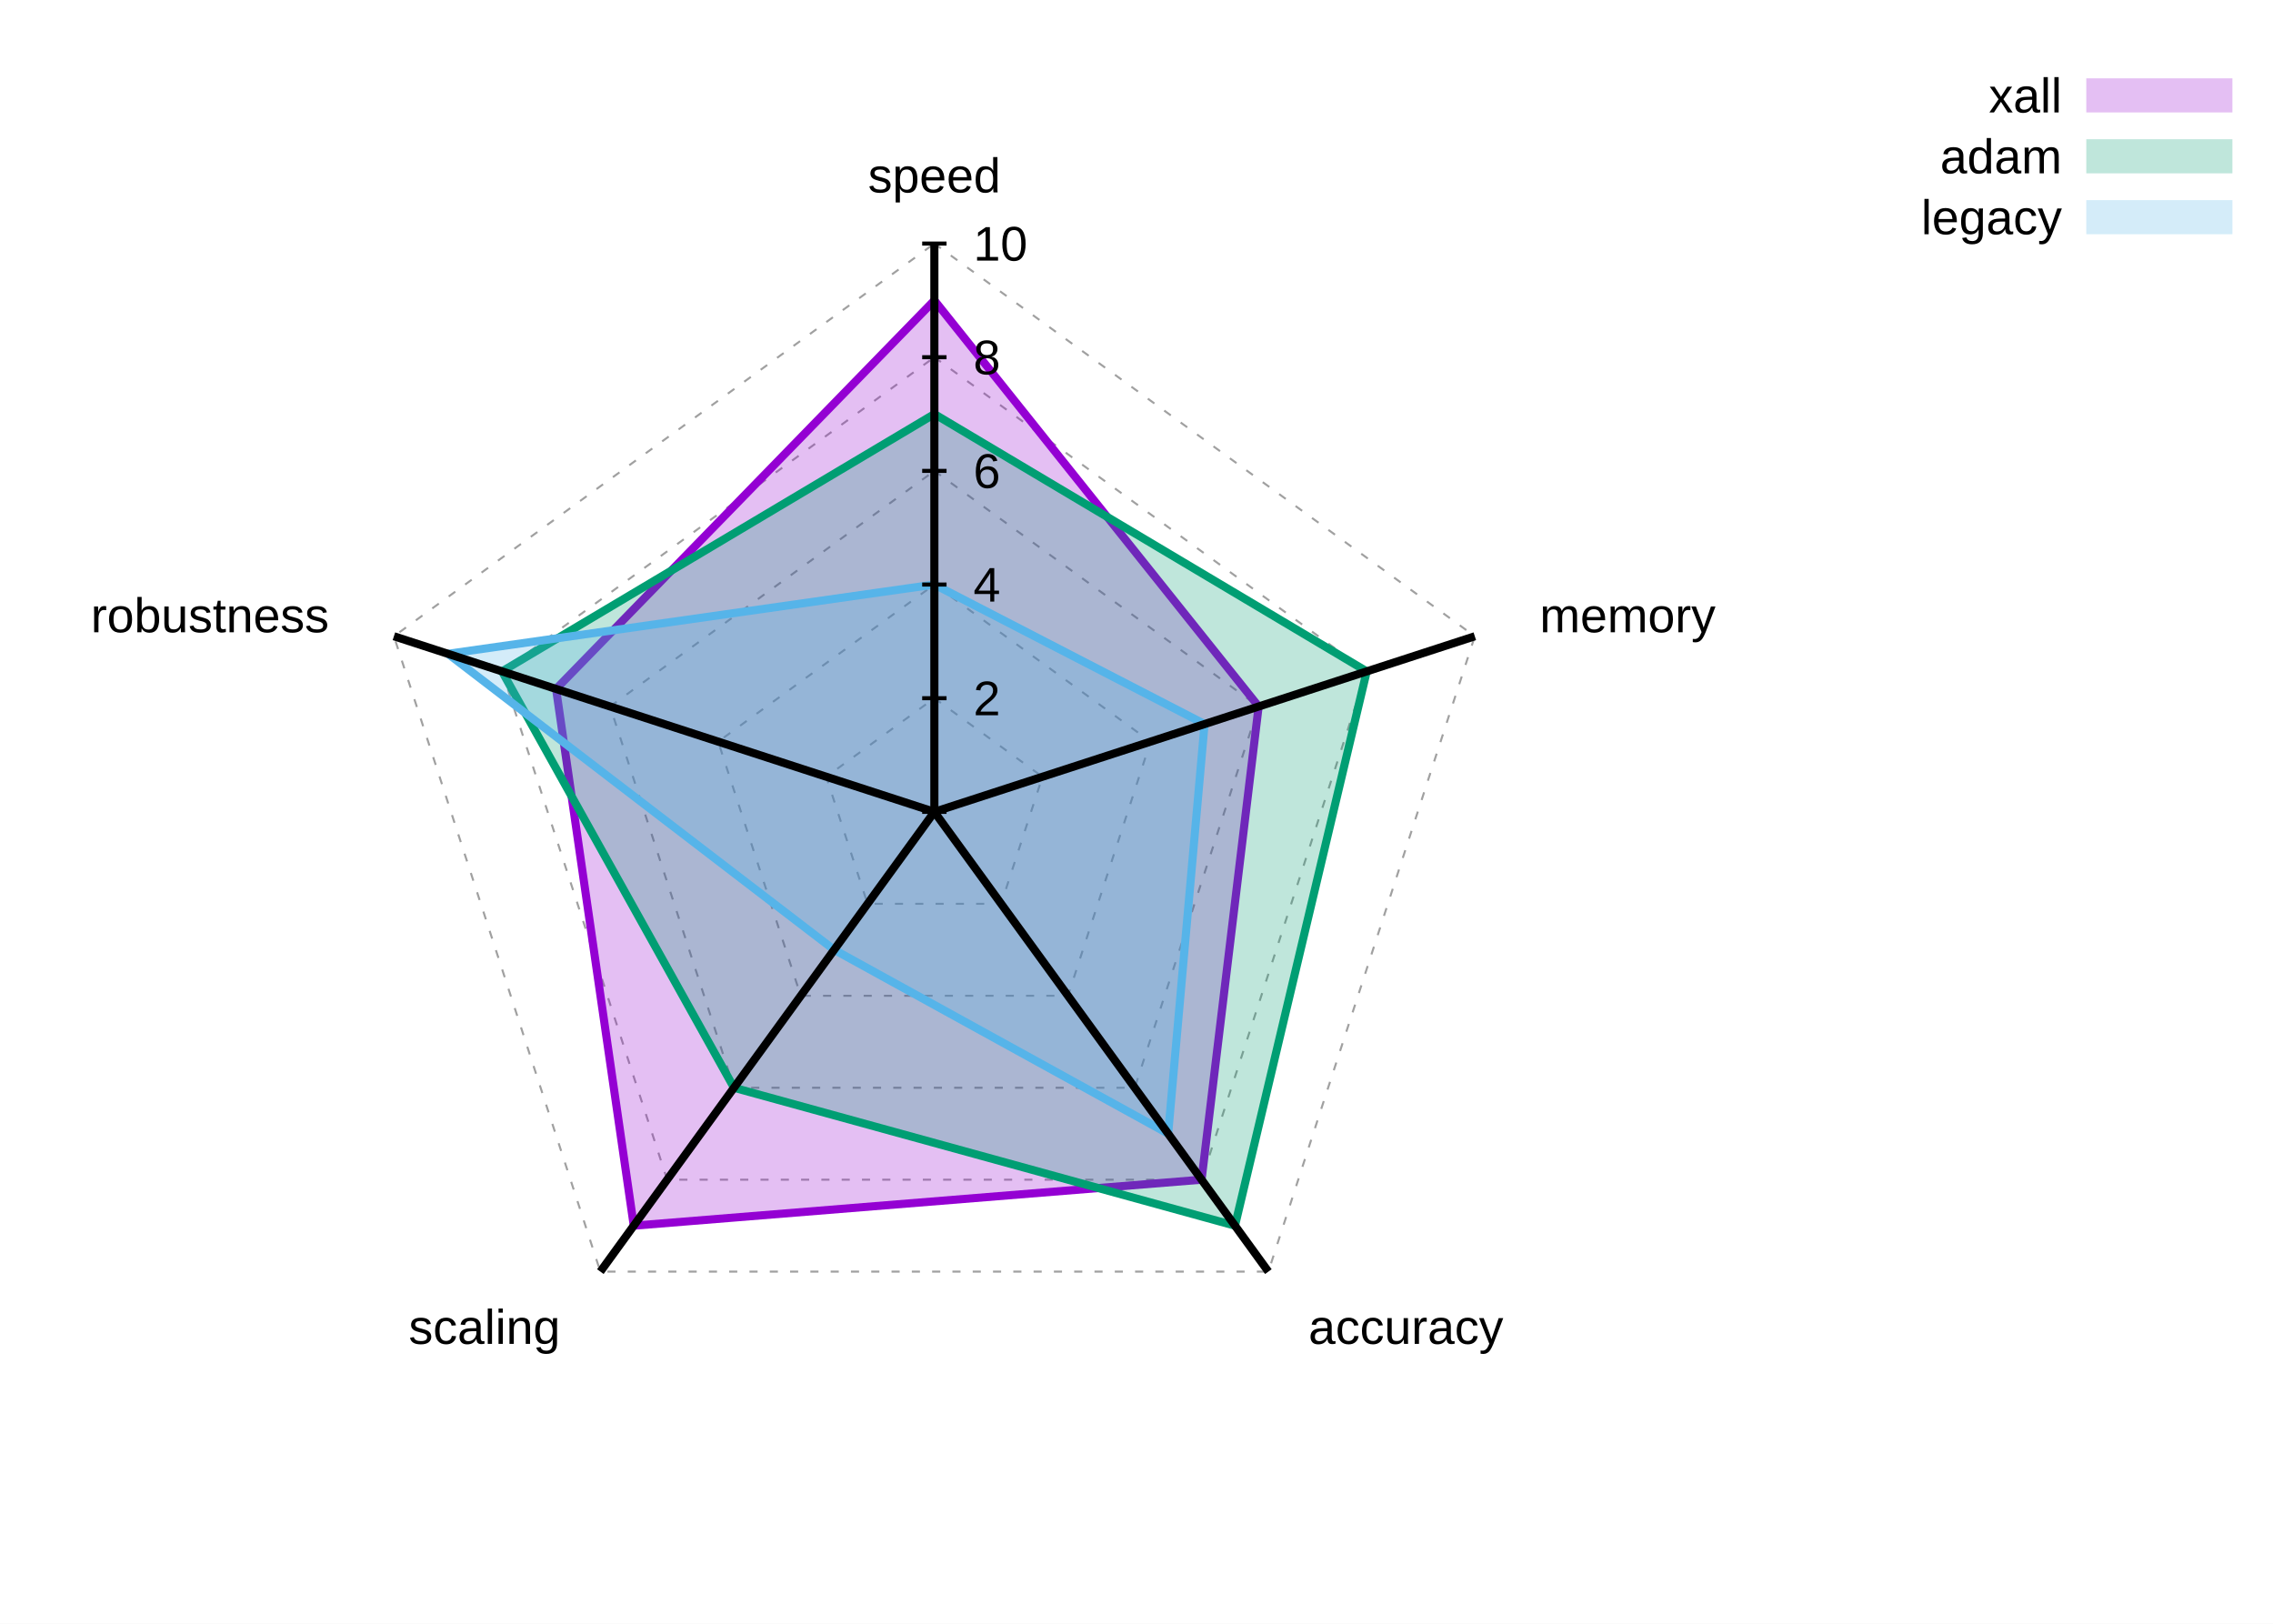
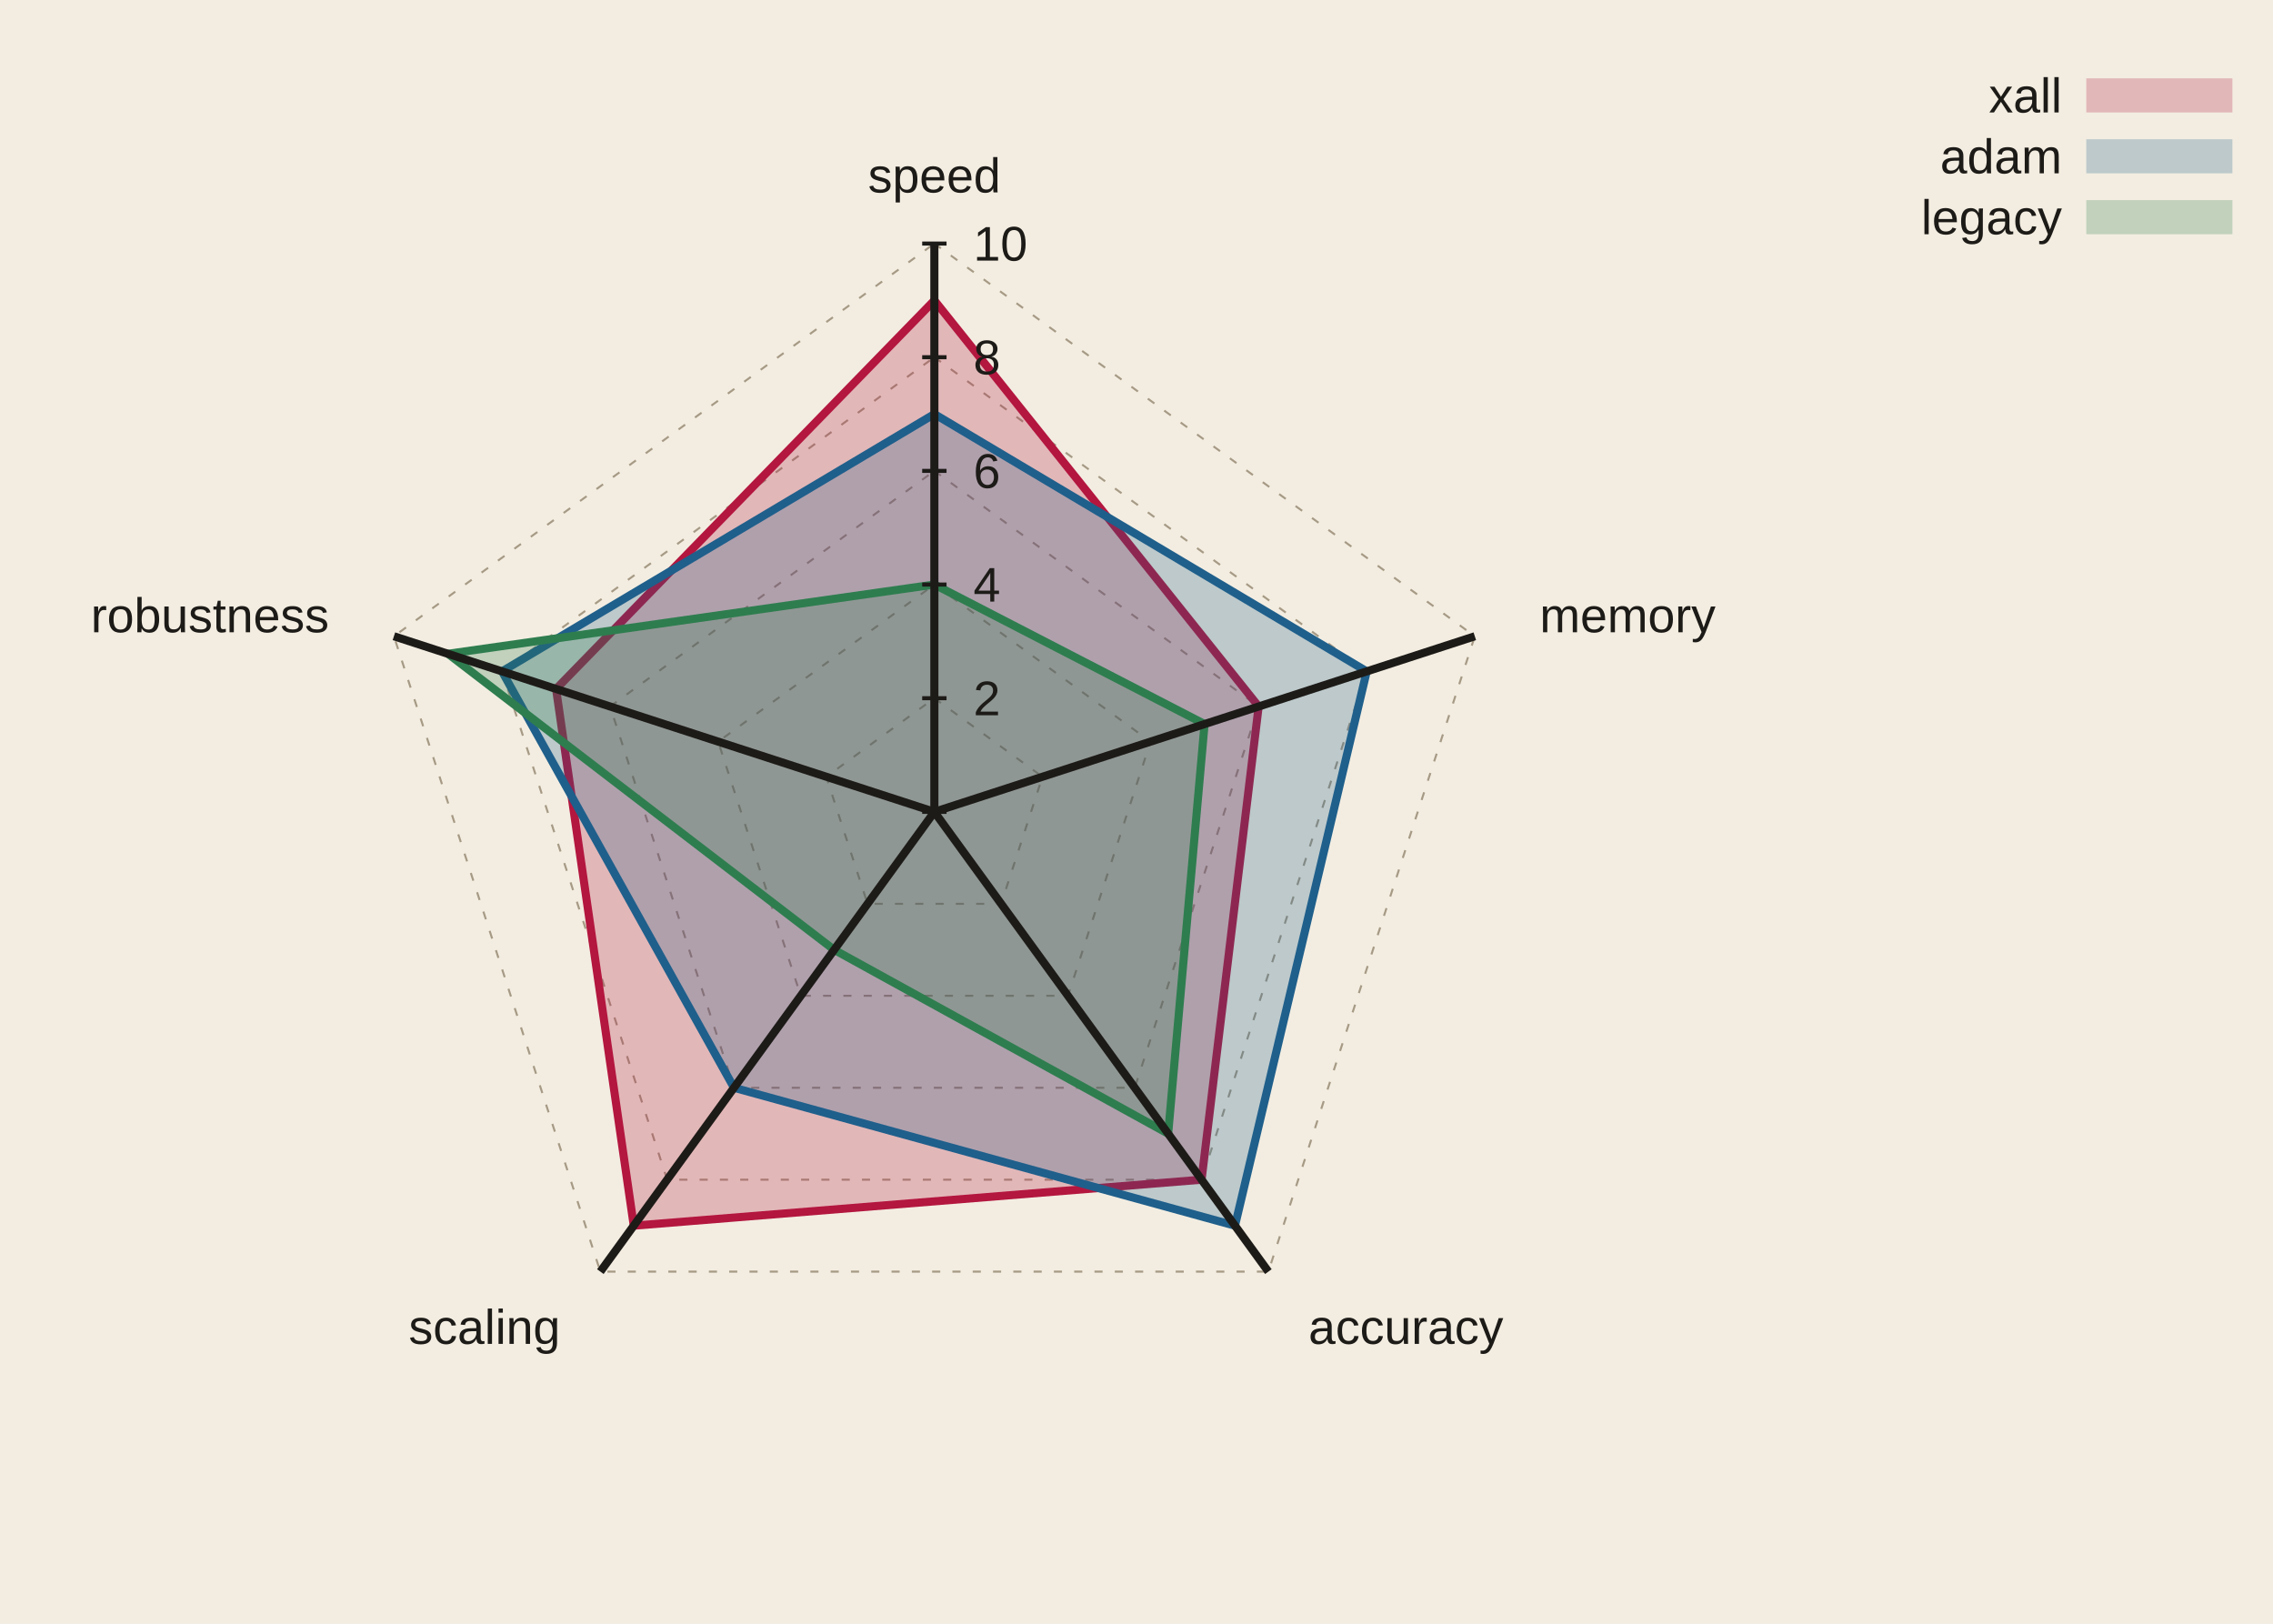
- <svg xmlns="http://www.w3.org/2000/svg" width="560" height="400" viewBox="0 0 560 400" font-family="Arial,Helvetica,sans-serif" font-size="12">
-   <rect x="0" y="0" width="560" height="400" fill="white" stroke="none" stroke-width="0" />
+ <svg xmlns="http://www.w3.org/2000/svg" width="560" height="400" viewBox="0 0 560 400" font-family="Arial,Helvetica,sans-serif" font-size="12" fill="#1d1b18" data-theme="washi" data-frame="#1d1b18" data-grid-color="#a69a85">
+   <rect x="0" y="0" width="560" height="400" fill="#f3ede1" stroke="none" stroke-width="0" />
  <g class="fs-spider">
-     <polyline fill="none" stroke="#a0a0a0" stroke-width="0.5" stroke-dasharray="2,3" points="230.2,172 256.83,191.35 246.66,222.65 213.74,222.65 203.57,191.35 230.2,172" />
-     <polyline fill="none" stroke="#a0a0a0" stroke-width="0.5" stroke-dasharray="2,3" points="230.2,144 283.46,182.7 263.12,245.3 197.28,245.3 176.94,182.7 230.2,144" />
-     <polyline fill="none" stroke="#a0a0a0" stroke-width="0.5" stroke-dasharray="2,3" points="230.2,116 310.09,174.04 279.57,267.96 180.83,267.96 150.31,174.04 230.2,116" />
-     <polyline fill="none" stroke="#a0a0a0" stroke-width="0.5" stroke-dasharray="2,3" points="230.2,88 336.72,165.39 296.03,290.61 164.37,290.61 123.68,165.39 230.2,88" />
-     <polyline fill="none" stroke="#a0a0a0" stroke-width="0.5" stroke-dasharray="2,3" points="230.2,60 363.35,156.74 312.49,313.26 147.91,313.26 97.05,156.74 230.2,60" />
-     <path fill="#9400d3" fill-opacity="0.25" stroke="#9400d3" stroke-width="2" stroke-linejoin="miter" d="M230.2,74 310.09,174.04 296.03,290.61 156.14,301.94 137,169.72Z" />
-     <path fill="#009e73" fill-opacity="0.25" stroke="#009e73" stroke-width="2" stroke-linejoin="miter" d="M230.2,102 336.72,165.39 304.26,301.94 180.83,267.96 123.68,165.39Z" />
-     <path fill="#56b4e9" fill-opacity="0.25" stroke="#56b4e9" stroke-width="2" stroke-linejoin="miter" d="M230.2,144 296.77,178.37 287.8,279.28 205.51,233.98 110.37,161.06Z" />
-     <polyline fill="none" stroke="black" stroke-width="2" points="230.2,200 230.2,60" />
-     <polyline fill="none" stroke="black" stroke-width="1" points="227.2,200 233.2,200" />
-     <polyline fill="none" stroke="black" stroke-width="1" points="227.2,172 233.2,172" />
+     <polyline fill="none" stroke="#a69a85" stroke-width="0.5" stroke-dasharray="2,3" points="230.2,172 256.83,191.35 246.66,222.65 213.74,222.65 203.57,191.35 230.2,172" />
+     <polyline fill="none" stroke="#a69a85" stroke-width="0.5" stroke-dasharray="2,3" points="230.2,144 283.46,182.7 263.12,245.3 197.28,245.3 176.94,182.7 230.2,144" />
+     <polyline fill="none" stroke="#a69a85" stroke-width="0.5" stroke-dasharray="2,3" points="230.2,116 310.09,174.04 279.57,267.96 180.83,267.96 150.31,174.04 230.2,116" />
+     <polyline fill="none" stroke="#a69a85" stroke-width="0.5" stroke-dasharray="2,3" points="230.2,88 336.72,165.39 296.03,290.61 164.37,290.61 123.68,165.39 230.2,88" />
+     <polyline fill="none" stroke="#a69a85" stroke-width="0.5" stroke-dasharray="2,3" points="230.2,60 363.35,156.74 312.49,313.26 147.91,313.26 97.05,156.74 230.2,60" />
+     <path fill="#b3163f" fill-opacity="0.25" stroke="#b3163f" stroke-width="2" stroke-linejoin="miter" d="M230.2,74 310.09,174.04 296.03,290.61 156.14,301.94 137,169.72Z" />
+     <path fill="#1f5f8b" fill-opacity="0.25" stroke="#1f5f8b" stroke-width="2" stroke-linejoin="miter" d="M230.2,102 336.72,165.39 304.26,301.94 180.83,267.96 123.68,165.39Z" />
+     <path fill="#2e7d4f" fill-opacity="0.25" stroke="#2e7d4f" stroke-width="2" stroke-linejoin="miter" d="M230.2,144 296.77,178.37 287.8,279.28 205.51,233.98 110.37,161.06Z" />
+     <polyline fill="none" stroke="#1d1b18" stroke-width="2" points="230.2,200 230.2,60" />
+     <polyline fill="none" stroke="#1d1b18" stroke-width="1" points="227.2,200 233.2,200" />
+     <polyline fill="none" stroke="#1d1b18" stroke-width="1" points="227.2,172 233.2,172" />
    <text x="239.8" y="176.2">2</text>
-     <polyline fill="none" stroke="black" stroke-width="1" points="227.2,144 233.2,144" />
+     <polyline fill="none" stroke="#1d1b18" stroke-width="1" points="227.2,144 233.2,144" />
    <text x="239.8" y="148.2">4</text>
-     <polyline fill="none" stroke="black" stroke-width="1" points="227.2,116 233.2,116" />
+     <polyline fill="none" stroke="#1d1b18" stroke-width="1" points="227.2,116 233.2,116" />
    <text x="239.8" y="120.2">6</text>
-     <polyline fill="none" stroke="black" stroke-width="1" points="227.2,88 233.2,88" />
+     <polyline fill="none" stroke="#1d1b18" stroke-width="1" points="227.2,88 233.2,88" />
    <text x="239.8" y="92.2">8</text>
-     <polyline fill="none" stroke="black" stroke-width="1" points="227.2,60 233.2,60" />
+     <polyline fill="none" stroke="#1d1b18" stroke-width="1" points="227.2,60 233.2,60" />
    <text x="239.8" y="64.2">10</text>
    <text x="230.2" y="47.4" text-anchor="middle">speed</text>
-     <polyline fill="none" stroke="black" stroke-width="2" points="230.2,200 363.35,156.74" />
+     <polyline fill="none" stroke="#1d1b18" stroke-width="2" points="230.2,200 363.35,156.74" />
    <text x="379.33" y="155.75">memory</text>
-     <polyline fill="none" stroke="black" stroke-width="2" points="230.2,200 312.49,313.26" />
+     <polyline fill="none" stroke="#1d1b18" stroke-width="2" points="230.2,200 312.49,313.26" />
    <text x="322.36" y="331.05">accuracy</text>
-     <polyline fill="none" stroke="black" stroke-width="2" points="230.2,200 147.91,313.26" />
+     <polyline fill="none" stroke="#1d1b18" stroke-width="2" points="230.2,200 147.91,313.26" />
    <text x="138.04" y="331.05" text-anchor="end   ">scaling</text>
-     <polyline fill="none" stroke="black" stroke-width="2" points="230.2,200 97.05,156.74" />
+     <polyline fill="none" stroke="#1d1b18" stroke-width="2" points="230.2,200 97.05,156.74" />
    <text x="81.07" y="155.75" text-anchor="end   ">robustness</text>
-     <path fill="#9400d3" fill-opacity="0.25" stroke="none" d="M514,27.7 550,27.7 550,19.3 514,19.3Z" />
+     <path fill="#b3163f" fill-opacity="0.25" stroke="none" d="M514,27.7 550,27.7 550,19.3 514,19.3Z" />
    <text x="508" y="27.7" text-anchor="end">xall</text>
-     <path fill="#009e73" fill-opacity="0.25" stroke="none" d="M514,42.7 550,42.7 550,34.3 514,34.3Z" />
+     <path fill="#1f5f8b" fill-opacity="0.25" stroke="none" d="M514,42.7 550,42.7 550,34.3 514,34.3Z" />
    <text x="508" y="42.7" text-anchor="end">adam</text>
-     <path fill="#56b4e9" fill-opacity="0.25" stroke="none" d="M514,57.7 550,57.7 550,49.3 514,49.3Z" />
+     <path fill="#2e7d4f" fill-opacity="0.25" stroke="none" d="M514,57.7 550,57.7 550,49.3 514,49.3Z" />
    <text x="508" y="57.7" text-anchor="end">legacy</text>
  </g>
</svg>
